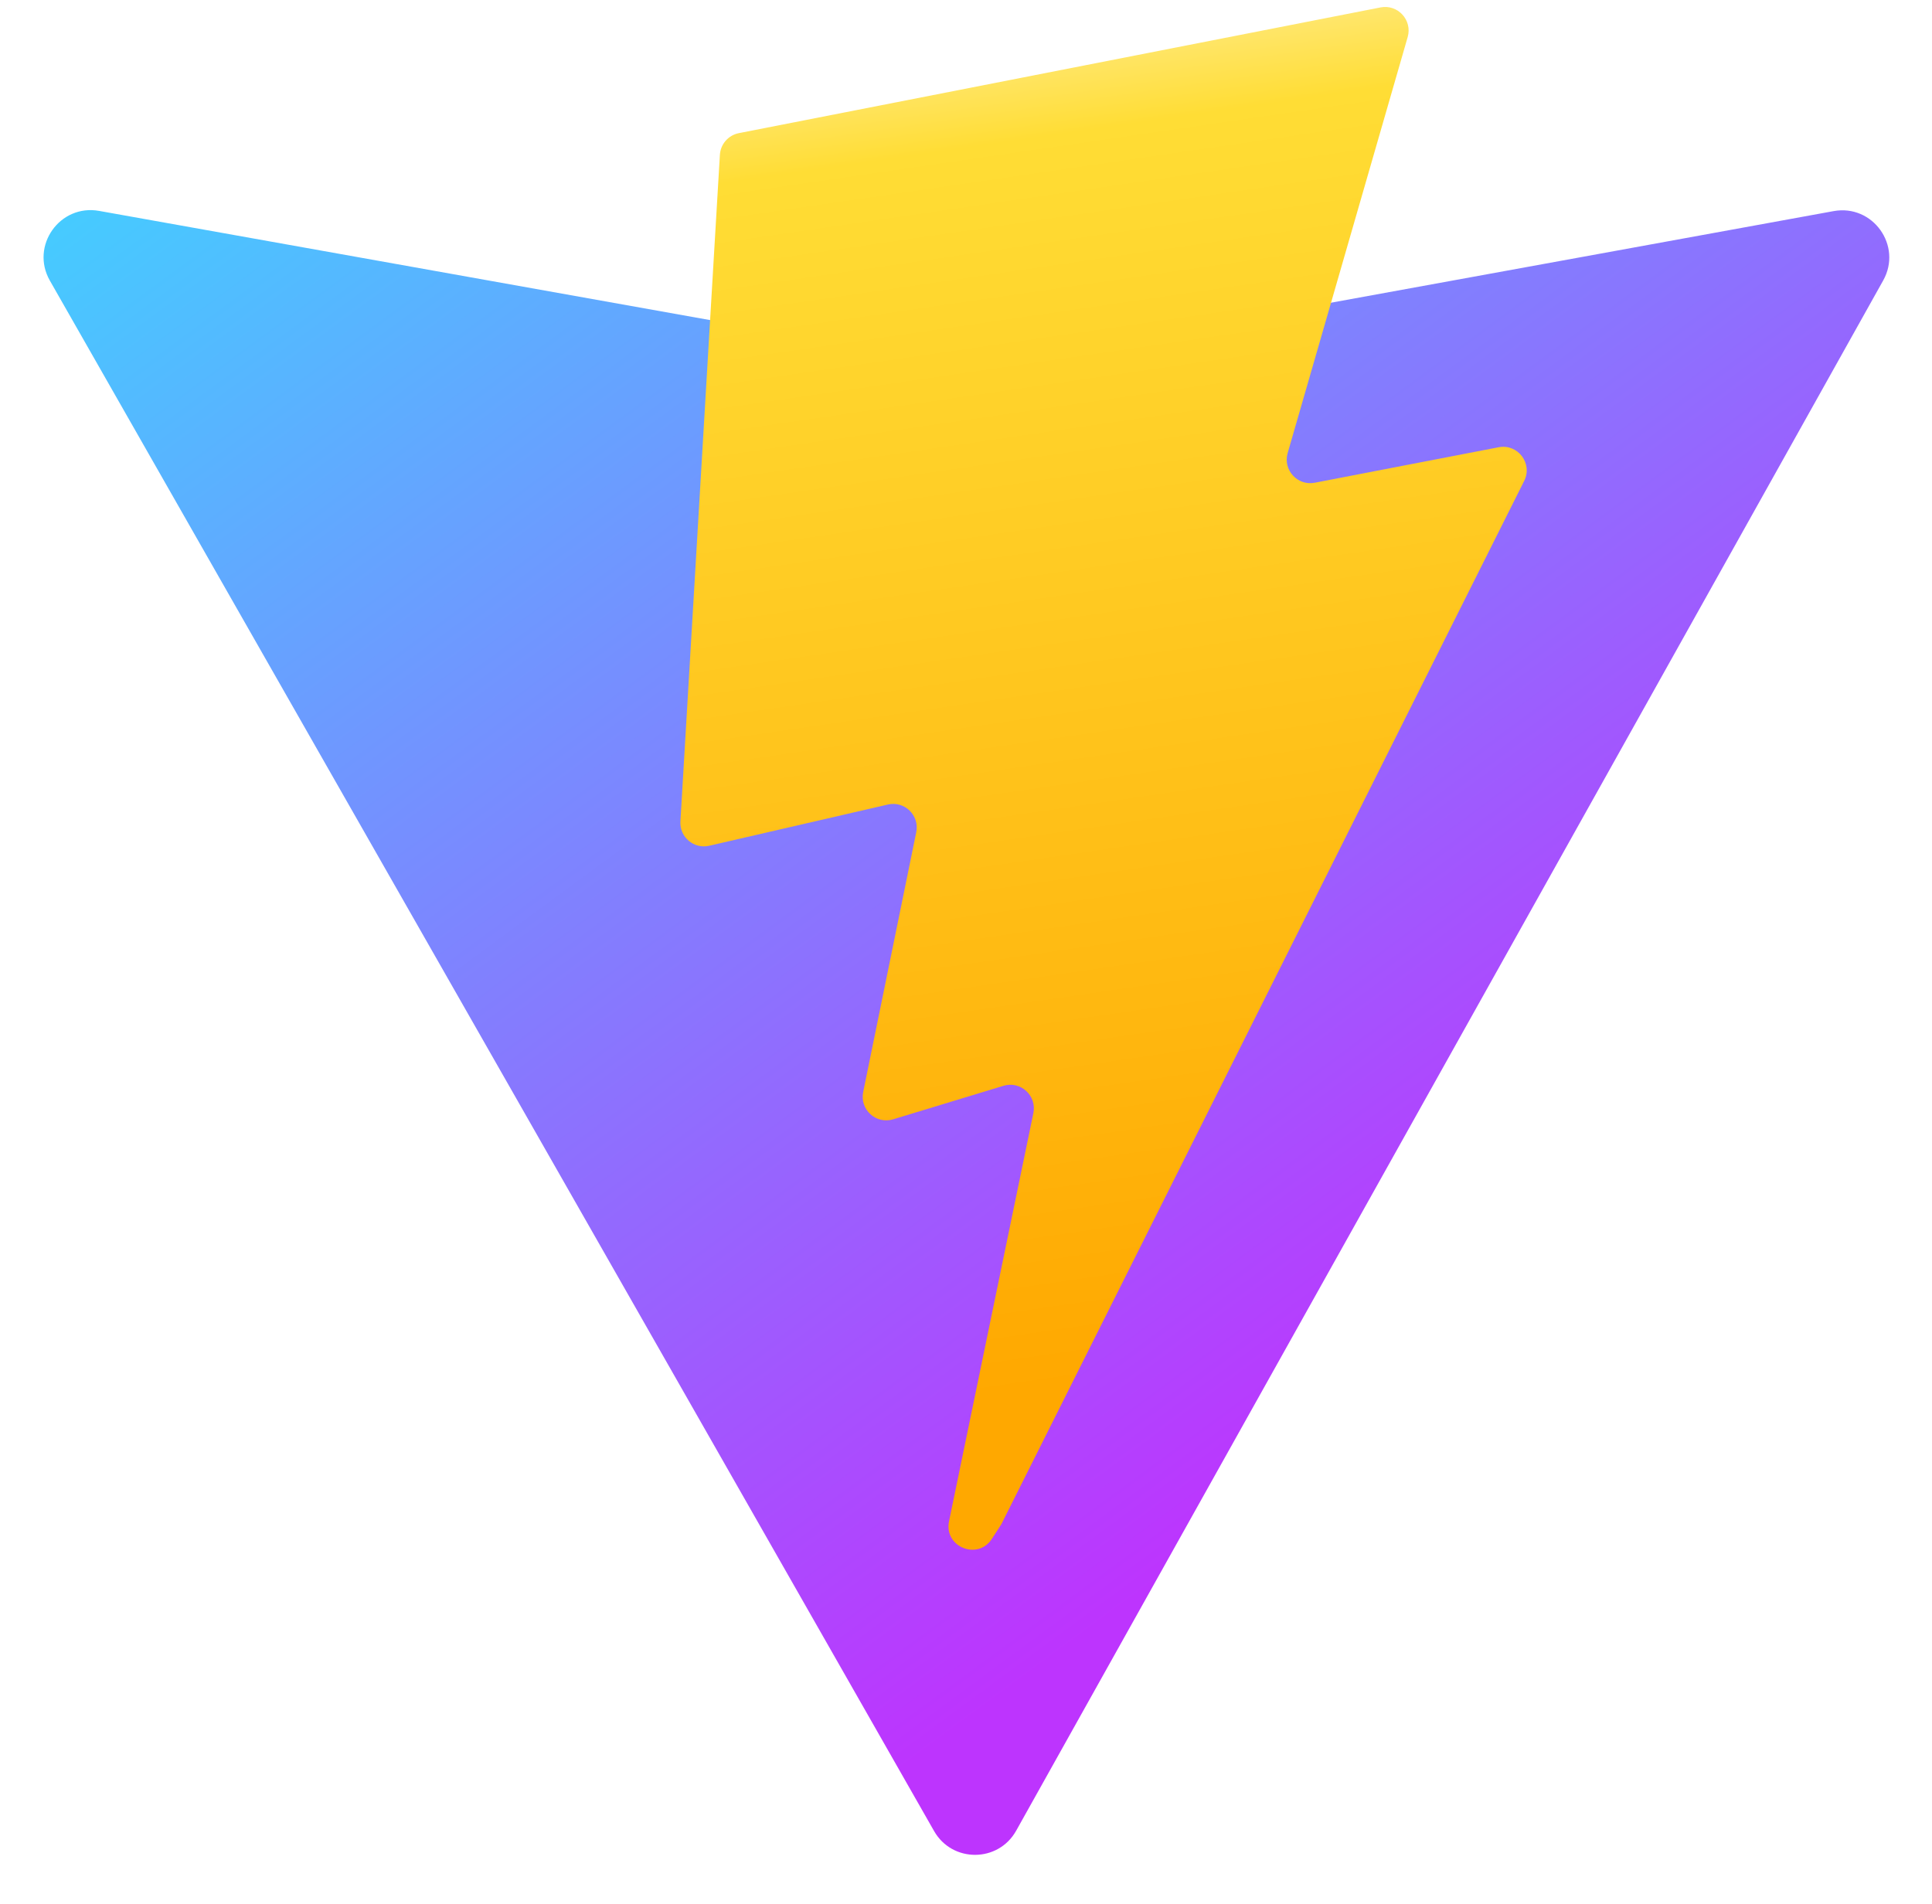
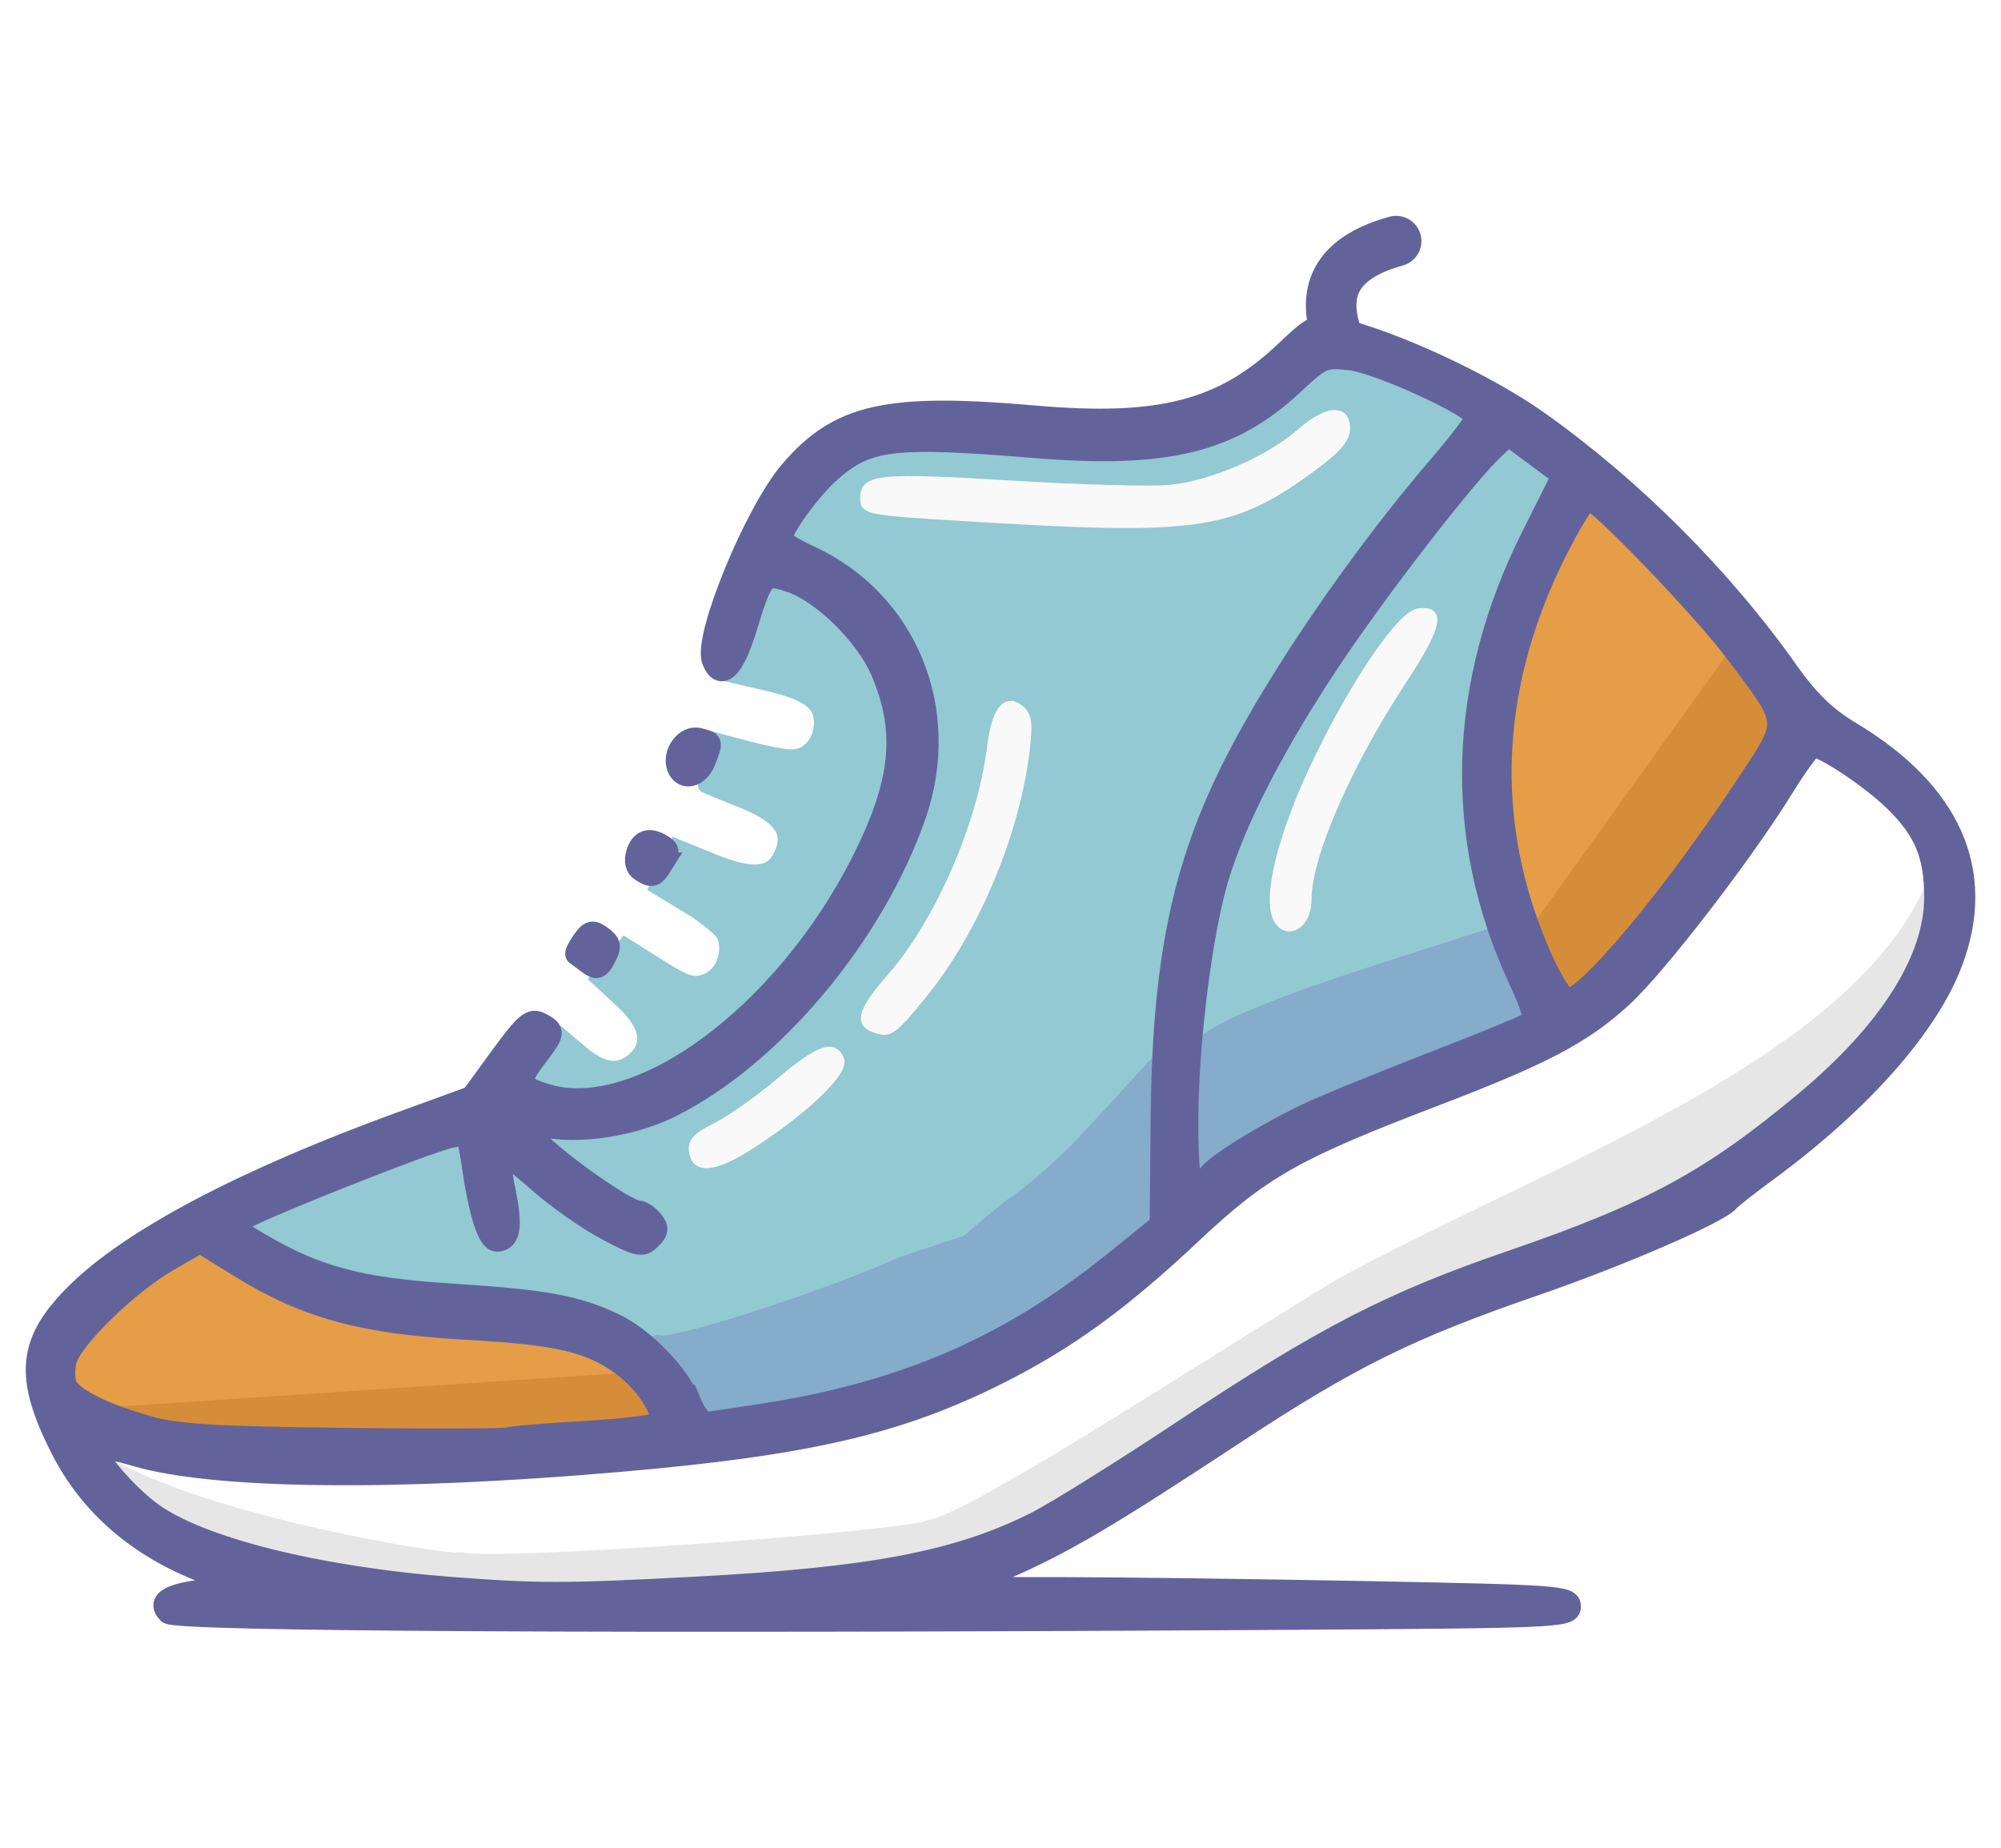
- <svg xmlns="http://www.w3.org/2000/svg" width="410" height="404" viewBox="0 0 410 404" fill="none">
-   <path d="M399.641 59.525L215.643 388.545C211.844 395.338 202.084 395.378 198.228 388.618L10.582 59.556C6.381 52.19 12.68 43.267 21.028 44.759L205.223 77.682C206.398 77.892 207.601 77.89 208.776 77.676L389.119 44.806C397.439 43.289 403.768 52.143 399.641 59.525Z" fill="url(#paint0_linear)" />
-   <path d="M292.965 1.574L156.801 28.255C154.563 28.694 152.906 30.59 152.771 32.866L144.395 174.33C144.198 177.662 147.258 180.248 150.51 179.498L188.42 170.749C191.967 169.931 195.172 173.055 194.443 176.622L183.18 231.775C182.422 235.487 185.907 238.661 189.532 237.56L212.947 230.446C216.577 229.344 220.065 232.527 219.297 236.242L201.398 322.875C200.278 328.294 207.486 331.249 210.492 326.603L212.5 323.5L323.454 102.072C325.312 98.365 322.108 94.137 318.036 94.923L279.014 102.454C275.347 103.161 272.227 99.746 273.262 96.158L298.731 7.867C299.767 4.273 296.636 0.855 292.965 1.574Z" fill="url(#paint1_linear)" />
-   <defs>
-     <linearGradient id="paint0_linear" x1="6" y1="33" x2="235" y2="344" gradientUnits="userSpaceOnUse">
-       <stop stop-color="#41D1FF" />
-       <stop offset="1" stop-color="#BD34FE" />
-     </linearGradient>
-     <linearGradient id="paint1_linear" x1="194.651" y1="8.818" x2="236.076" y2="292.989" gradientUnits="userSpaceOnUse">
-       <stop stop-color="#FFEA83" />
-       <stop offset="0.083" stop-color="#FFDD35" />
-       <stop offset="1" stop-color="#FFA800" />
-     </linearGradient>
+ <svg xmlns="http://www.w3.org/2000/svg" xmlns:xlink="http://www.w3.org/1999/xlink" version="1.1" id="Layer_1" x="0px" y="0px" width="285.417px" height="263.542px" viewBox="0 0 285.417 263.542" enable-background="new 0 0 285.417 263.542" xml:space="preserve">
+   <defs id="defs91">
+     <defs id="defs4620">
+       <rect height="300" width="300" y="-3.783" x="-3.479" id="SVGID_1_-3" />
+     </defs>
+     <clipPath id="SVGID_2_-3">
+       <use id="use4624" overflow="visible" xlink:href="#SVGID_1_-3" style="overflow:visible" x="0" y="0" width="100%" height="100%" />
+     </clipPath>
+     <defs id="defs4628">
+       <rect id="SVGID_3_-7" x="-3.479" y="-3.783" width="300" height="300" />
+     </defs>
+     <clipPath id="SVGID_4_-7">
+       <use height="100%" width="100%" y="0" x="0" style="overflow:visible" xlink:href="#SVGID_3_-7" overflow="visible" id="use4632" />
+     </clipPath>
+     <defs id="defs4636">
+       <rect height="300" width="300" y="-3.783" x="-3.479" id="SVGID_5_-7" />
+     </defs>
+     <clipPath id="SVGID_6_-5">
+       <use id="use4640" overflow="visible" xlink:href="#SVGID_5_-7" style="overflow:visible" x="0" y="0" width="100%" height="100%" />
+     </clipPath>
  </defs>
+   <path style="fill:#92c9d2;fill-opacity:1;stroke:#92c9d2;stroke-width:2.47;stroke-opacity:1" d="m 189.73,50.904 3.775,0.952 c 3.613,0.91 12.939,5.196 15.116,6.946 0.779,0.627 -0.129,2.215 -3.662,6.407 -7.167,8.502 -18.316,23.581 -22.896,30.965 -10.327,16.651 -14.29,27.465 -16.547,45.156 l -1.497,11.732 -7.6,8.265 c -5.35,5.817 -9.554,9.468 -14.189,12.325 -7.793,4.804 -23.201,11.282 -36.652,15.41 -5.31,1.63 -9.944,2.98 -10.297,3.002 -0.353,0.021 -2.68,-1.112 -5.17,-2.517 -6.59,-3.719 -8.801,-4.205 -22.735,-4.999 -13.906,-0.792 -20.147,-2.345 -28.538,-7.101 l -4.823,-2.735 9.442,-3.984 c 8.563,-3.614 20.517,-8.011 21.781,-8.011 0.277,0 0.962,2.884 1.523,6.409 1.086,6.826 2.033,8.703 4.395,8.703 2.747,0 3.52,-1.974 2.445,-6.244 -0.539,-2.142 -0.837,-4.038 -0.662,-4.212 0.175,-0.174 2.584,1.408 5.355,3.513 6.769,5.144 12.821,7.943 14.837,6.864 2.007,-1.074 1.971,-3.869 -0.06,-4.514 -2.035,-0.646 -10.56,-6.315 -14.249,-9.476 l -2.829,-2.425 5.025,0.362 c 6.883,0.498 13.018,-1.45 20.664,-6.564 15.392,-10.295 29.723,-31.744 31.301,-46.846 1.255,-12.003 -7.021,-25.764 -17.849,-29.679 -1.56,-0.564 -2.837,-1.334 -2.837,-1.712 0,-1.153 3.875,-6.837 5.999,-8.8 4.944,-4.569 11.861,-5.36 30.75,-3.515 16.647,1.626 28.541,-1.532 36.769,-9.76 l 3.918,-3.918 z" id="path4516" />
+   <path style="fill:#f9f9f9;fill-opacity:1;stroke:#f9f9f9;stroke-width:1.03;stroke-miterlimit:4;stroke-dasharray:none;stroke-opacity:1" d="m 190.591,59.007 c -1.185,-0.105 -3.001,0.782 -5.103,2.628 -4.463,3.918 -12.795,7.519 -18.618,8.047 -2.768,0.251 -12.772,-0.016 -22.232,-0.594 -19.127,-1.168 -21.429,-0.961 -21.429,1.942 0,1.918 0.123,1.941 16.581,2.93 31.431,1.889 36.194,1.137 47.855,-7.544 3.24,-2.412 4.409,-3.83 4.409,-5.353 0,-1.294 -0.541,-1.975 -1.463,-2.057 z" id="path4514" />
+   <path style="fill:#92c9d2;fill-opacity:1;stroke:#92c9d2;stroke-width:2.47;stroke-opacity:1" d="m 214.944,62.863 3.638,2.614 3.638,2.612 -1.7,2.387 c -2.741,3.85 -7.267,14.238 -9.317,21.387 -2.673,9.322 -2.711,28.36 -0.072,36.272 l 1.767,5.296 -1.817,0.688 c -0.999,0.379 -7.861,2.619 -15.249,4.976 -7.387,2.357 -15.697,5.396 -18.469,6.753 l -0.002,0 c -6.036,2.957 -6.298,3.004 -6.292,1.127 0.006,-2.861 2.575,-17.487 3.87,-22.039 3.722,-13.086 17.082,-34.548 34.61,-55.594 l 5.397,-6.48 z" id="path4512" />
+   <path style="fill:#92c9d2;fill-opacity:1;stroke:#92c9d2;stroke-width:2.47;stroke-opacity:1" d="m 110.763,83.109 c 1.842,-0.029 6.984,3.056 9.627,5.864 6.804,7.227 8.586,16.507 5.097,26.538 -4.94,14.205 -19.455,31.412 -31.565,37.417 -4.94,2.45 -7.169,3.073 -10.965,3.073 -2.62,0 -5.413,-0.474 -6.206,-1.054 -1.332,-0.974 -1.257,-1.277 0.978,-3.954 l 2.421,-2.9 2.705,2.276 c 3.093,2.603 5.548,2.883 7.755,0.885 2.514,-2.275 1.903,-5.246 -1.779,-8.645 l -3.316,-3.061 1.845,-2.242 1.847,-2.24 4.681,2.946 c 3.995,2.514 5.009,2.821 6.904,2.101 2.348,-0.893 3.608,-3.878 2.763,-6.542 -0.273,-0.859 -2.552,-2.81 -5.065,-4.332 l -4.57,-2.769 1.318,-2.763 1.318,-2.763 5.059,2.055 c 5.785,2.351 8.597,2.062 10.003,-1.024 1.545,-3.39 -0.152,-5.739 -5.753,-7.965 -2.697,-1.072 -4.987,-1.999 -5.087,-2.061 -0.1,-0.061 0.232,-1.46 0.739,-3.111 l 0.922,-3.002 4.298,1.145 c 2.364,0.63 5.121,1.15 6.127,1.155 2.541,0.014 4.467,-2.173 4.467,-5.069 0,-2.941 -2.034,-4.405 -8.045,-5.791 l -4.268,-0.984 2.266,-6.419 c 1.246,-3.53 2.666,-6.552 3.155,-6.715 0.092,-0.031 0.201,-0.046 0.324,-0.048 z" id="path4510" />
+   <path style="fill:#f9f9f9;fill-opacity:1;stroke:#f9f9f9;stroke-width:1.03;stroke-miterlimit:4;stroke-dasharray:none;stroke-opacity:1" d="m 202.915,87.25 c -0.185,0.007 -0.386,0.025 -0.604,0.056 -2.466,0.351 -8.724,9.406 -14.114,20.419 -4.449,9.09 -6.933,17.333 -6.518,21.626 0.446,4.607 4.88,3.633 4.88,-1.073 0,-6.114 5.641,-19.113 13.464,-31.028 4.851,-7.388 5.672,-10.099 2.892,-10.001 z" id="path4508" />
+   <path style="fill:#f9f9f9;fill-opacity:1;stroke:#f9f9f9;stroke-width:1.03;stroke-miterlimit:4;stroke-dasharray:none;stroke-opacity:1" d="m 144.096,100.488 c -1.345,0.05 -2.303,2.15 -2.811,6.22 -1.373,10.991 -7.429,24.858 -14.269,32.674 -4.002,4.573 -4.646,6.493 -2.463,7.331 2.308,0.886 2.701,0.624 7.081,-4.737 7.484,-9.159 13.329,-23.073 14.74,-35.082 0.437,-3.717 0.276,-4.871 -0.807,-5.769 -0.532,-0.442 -1.023,-0.653 -1.471,-0.636 z" id="path4506" />
+   <path style="fill:#f9f9f9;fill-opacity:1;stroke:#f9f9f9;stroke-width:0.927;stroke-miterlimit:4;stroke-dasharray:none;stroke-opacity:1" d="m 118.232,149.777 c -1.374,0.046 -3.554,1.466 -7.075,4.447 -2.96,2.506 -7.025,5.376 -9.033,6.379 -2.837,1.417 -3.595,2.227 -3.395,3.63 0.411,2.882 3.25,2.566 8.681,-0.962 7.655,-4.973 13.23,-10.367 12.541,-12.134 -0.359,-0.921 -0.894,-1.388 -1.719,-1.36 z" id="path3650" />
+   <path style="fill:#85acca;fill-opacity:1;stroke:#85acca;stroke-width:2.47;stroke-opacity:1" d="m 212.99,133.555 2.546,5.441 c 1.4,2.992 2.546,5.737 2.546,6.101 0,0.365 -1.04,1.05 -2.31,1.521 -23.129,8.592 -37.044,14.867 -41.578,18.749 -1.489,1.275 -2.992,2.333 -3.338,2.352 -0.733,0.04 -0.839,-14.635 -0.125,-17.296 0.671,-2.5 9.027,-6.193 27.277,-12.056 z m -49.062,19.608 0.576,10.386 0.578,10.386 -3.841,3.417 c -13.166,11.715 -31.201,20.383 -48.106,23.119 -3.463,0.561 -6.864,1.13 -7.556,1.266 -4.355,0.853 -5.683,0.414 -6.783,-2.242 -0.611,-1.476 -2.213,-3.936 -3.558,-5.467 -1.345,-1.532 -1.903,-2.578 -1.242,-2.324 1.715,0.658 19.43,-4.862 31.444,-9.798 1.214,-0.499 2.295,-0.975 3.409,-1.457 l 9.233,-3.064 5.745,-4.845 c 4.455,-3.038 8.276,-6.509 12.547,-11.156 z" id="path3648" />
+   <path style="fill:#d68d3a;fill-opacity:1;stroke:#d68d3a;stroke-width:2.47;stroke-opacity:1" d="m 12.183,199.718 c 28.444,-0.327 59.405,-0.215 75.377,-5.025 0.864,0.639 1.737,1.234 2.564,2.061 6.31,6.31 6.129,6.402 -15.609,7.916 -5.772,0.402 -18.429,0.6 -28.126,0.441 -18.372,-0.302 -26.425,0.67 -33.766,-2.578 -0.814,-0.36 0.065,-2.539 -0.439,-2.815 z" id="path4500" />
+   <path style="fill:#e59d48;fill-opacity:1;stroke:#e59d48;stroke-width:2.47;stroke-opacity:1" d="m 28.398,177.83 c 0.376,0 3.066,1.488 5.979,3.306 8.838,5.517 16.822,7.712 30.903,8.498 12.674,0.707 17.994,1.887 22.28,5.059 l -75.377,5.025 c -1.692,-0.927 -2.316,-1.703 -2.316,-4.019 -1.03e-5,-4.311 3.561,-8.543 11.605,-13.794 3.433,-2.241 6.55,-4.075 6.926,-4.075 z" id="path4495" />
+   <path style="fill:#d68d3a;fill-opacity:1;stroke:#d68d3a;stroke-width:2.47;stroke-opacity:1" d="m 218.142,130.482 c 12.103,-12.098 21.132,-25.336 27.812,-38.749 1.479,1.786 3.025,3.634 3.86,4.852 5.148,7.514 5.391,6.027 -3.002,18.278 -7.106,10.372 -16.225,21.834 -20.024,25.17 -2.941,2.582 -3.041,2.606 -4.176,0.986 -1.187,-1.694 -2.907,-6.023 -4.469,-10.536 z" id="path4493" />
+   <path style="fill:#e59d48;fill-opacity:1;stroke:#e59d48;stroke-width:2.47;stroke-opacity:1" d="m 226.791,72.041 c 1.378,-0.003 12.53,11.686 19.163,19.692 L 218.142,130.482 c -1.09,-3.15 -2.186,-6.464 -2.624,-8.719 -1.654,-8.514 -0.66,-23.528 2.097,-31.668 2.681,-7.917 7.831,-18.052 9.176,-18.054 z" id="path3646" />
+   <path style="fill:#e6e6e6;fill-rule:evenodd;stroke:none;stroke-width:1px;stroke-linecap:butt;stroke-linejoin:miter;stroke-opacity:1" d="m 276.334,121.47 c -7.384,28.036 -53.661,43.646 -85.403,60.893 -18.629,11.218 -52.81,33.741 -58.595,34.467 -3.419,1.69 -63.491,5.903 -66.254,4.596 -2.12,0.637 -39.62,-5.746 -52.148,-14.569 l 10.404,14.952 34.85,6.511 57.446,0 31.787,-9.574 27.191,-15.702 27.574,-14.936 32.553,-13.404 23.361,-16.085 18,-22.978 z" id="path4518" />
+   <path id="path3638" d="m 183.029,230.949 c 39.002,-0.231 40.929,-0.314 40.929,-1.777 0,-1.447 -1.672,-1.567 -29.102,-2.091 -16.006,-0.306 -35.558,-0.56 -43.448,-0.566 l -14.345,-0.01 6.558,-2.863 c 8.035,-3.508 14.56,-7.356 32.245,-19.016 16.595,-10.941 24.97,-15.089 43.055,-21.326 12.302,-4.242 26.461,-10.393 27.685,-12.026 0.243,-0.324 2.708,-2.257 5.478,-4.297 13.373,-9.843 22.931,-20.662 26.365,-29.84 4.787,-12.796 -0.238,-24.132 -14.482,-32.669 -3.555,-2.131 -6.021,-4.517 -8.944,-8.657 -9.47,-13.409 -22.204,-26.154 -35.682,-35.713 -7.443,-5.279 -20.732,-11.448 -28.452,-13.209 -3.149,-0.718 -3.42,-0.599 -7.612,3.366 -8.851,8.371 -17.887,10.686 -35.658,9.135 -21.064,-1.838 -27.926,-0.3 -34.887,7.822 -5.017,5.854 -12.348,23.69 -11.088,26.975 1.138,2.966 2.953,1.3 4.684,-4.301 2.491,-8.058 2.602,-8.176 6.451,-6.906 4.479,1.478 10.737,7.615 12.905,12.655 3.713,8.632 3,15.925 -2.657,27.16 -11.174,22.191 -32.247,37.605 -45.452,33.247 -3.623,-1.196 -3.729,-1.792 -0.96,-5.422 2.518,-3.301 2.546,-3.555 0.509,-4.644 -1.371,-0.733 -2.159,-0.07 -5.723,4.815 l -4.134,5.666 -10.019,3.649 c -22.179,8.078 -38.237,16.506 -46.129,24.212 -7.12,6.952 -7.648,11.919 -2.372,22.331 4.125,8.14 11.124,14.152 20.644,17.731 l 5.031,1.891 -4.84,0.5 c -5.388,0.556 -7.233,1.658 -5.567,3.325 1.085,1.085 63.466,1.421 159.015,0.856 z M 64.439,226.496 c -19.108,-1.457 -36.013,-5.687 -42.862,-10.723 -3.899,-2.867 -8.826,-8.819 -7.631,-9.218 0.462,-0.154 2.829,0.311 5.261,1.033 11.203,3.327 36.837,3.635 69.16,0.832 26.821,-2.326 39.836,-5.345 54.152,-12.564 9.667,-4.874 17.26,-10.402 27.453,-19.987 9.812,-9.227 14.587,-11.938 34.273,-19.463 15.78,-6.031 21.329,-8.941 27.082,-14.198 4.885,-4.464 17.26,-20.534 23.082,-29.972 1.953,-3.166 3.861,-5.759 4.241,-5.763 1.483,-0.015 8.204,4.464 11.507,7.669 4.379,4.249 5.856,7.766 5.845,13.916 -0.015,8.853 -6.464,19.06 -18.314,28.984 -13.537,11.337 -22.152,16.01 -42.236,22.911 -17.06,5.861 -26.543,10.762 -46.659,24.113 -8.679,5.76 -18.123,11.655 -20.988,13.1 -11.099,5.598 -23.382,7.948 -48.524,9.281 -18.681,0.991 -22.417,0.996 -34.842,0.048 z m -43.238,-22.967 c -6.201,-1.757 -10.538,-3.86 -11.61,-5.629 -0.446,-0.737 -0.54,-2.437 -0.208,-3.778 0.768,-3.105 8.788,-10.948 14.643,-14.32 l 4.504,-2.594 5.761,3.552 c 9.408,5.8 17.391,7.984 32.186,8.806 13.174,0.732 17.71,1.789 22.331,5.205 3.634,2.686 6.458,7.355 4.997,8.258 -0.605,0.374 -5.477,0.929 -10.826,1.234 -5.349,0.304 -10.103,0.704 -10.565,0.888 -0.462,0.184 -11.04,0.215 -23.508,0.07 -18.2,-0.212 -23.661,-0.546 -27.706,-1.691 z m 77.333,-3.357 c -1.747,-4.181 -6.752,-9.339 -11,-11.335 -5.426,-2.55 -9.843,-3.349 -23.266,-4.205 -12.884,-0.822 -19.07,-2.462 -27.147,-7.195 -3.616,-2.119 -3.88,-2.47 -2.577,-3.423 1.866,-1.364 26.62,-11.187 29.791,-11.821 2.329,-0.466 2.425,-0.35 2.996,3.59 1.051,7.256 2.296,11.208 3.53,11.208 1.869,0 2.191,-2.04 1.13,-7.152 -0.541,-2.604 -0.778,-4.94 -0.528,-5.19 0.25,-0.25 2.591,1.449 5.201,3.776 2.611,2.327 7.011,5.438 9.779,6.913 4.563,2.432 5.155,2.56 6.344,1.37 1.081,-1.081 1.121,-1.541 0.232,-2.613 -0.594,-0.716 -1.48,-1.302 -1.968,-1.302 -1.597,0 -11.016,-6.57 -14.428,-10.065 l -3.336,-3.416 2.744,0.956 c 4.822,1.681 13.463,0.641 19.528,-2.351 14.442,-7.124 29.02,-24.47 34.988,-41.629 5.192,-14.931 -1.197,-30.559 -15.104,-36.945 -2.193,-1.007 -3.988,-2.124 -3.988,-2.483 0,-1.413 4.161,-7.128 7.014,-9.633 5.3,-4.653 8.941,-5.082 29.124,-3.432 18.782,1.536 28.005,-0.719 36.873,-9.013 4.026,-3.766 4.397,-3.927 8.092,-3.51 4.108,0.463 17.967,6.838 17.967,8.265 0,0.464 -2.333,3.555 -5.185,6.869 -11.079,12.872 -23.029,30.28 -29.26,42.623 -7.445,14.749 -10.198,28.147 -10.41,50.672 l -0.141,15.034 -6.677,5.386 c -14.844,11.972 -29.896,18.502 -49.806,21.604 -3.985,0.621 -7.713,1.166 -8.284,1.21 -0.571,0.045 -1.573,-1.199 -2.227,-2.764 z m 70.851,-40.349 c 0,-10.846 1.968,-26.657 4.29,-34.465 2.503,-8.417 8.173,-19.404 16.248,-31.484 6.906,-10.332 19.348,-26.373 23.234,-29.956 l 1.985,-1.83 3.865,2.869 3.865,2.869 -4.378,8.734 c -10.507,20.961 -11.179,42.81 -1.934,62.869 2.23,4.838 2.47,5.915 1.464,6.561 -0.662,0.425 -6.115,2.676 -12.118,5.001 -6.003,2.326 -13.716,5.427 -17.14,6.892 -6.305,2.697 -15.345,8.096 -16.391,9.788 -0.314,0.508 -1.115,0.923 -1.78,0.923 -0.976,0 -1.21,-1.694 -1.21,-8.772 z m 50.537,-23.026 c -8.664,-19.377 -7.705,-39.658 2.822,-59.691 1.705,-3.245 3.421,-5.9 3.814,-5.9 1.36,0 16.323,15.562 21.096,21.941 7.767,10.38 7.713,9.402 1.082,19.402 -10.426,15.724 -22.409,30.021 -25.163,30.021 -0.588,0 -2.231,-2.598 -3.651,-5.772 z M 86.316,136.602 c 0.842,-1.573 0.761,-2.055 -0.502,-2.978 -1.292,-0.945 -1.678,-0.857 -2.711,0.618 -0.662,0.946 -1.071,1.802 -0.909,1.902 0.163,0.101 0.93,0.667 1.706,1.259 1.2,0.915 1.561,0.795 2.415,-0.801 z m 8.223,-13.456 c 0.933,-1.494 0.932,-1.91 -0.007,-2.506 -1.867,-1.183 -3.081,-0.838 -3.679,1.044 -0.355,1.119 -0.142,2.053 0.573,2.506 1.629,1.032 1.867,0.952 3.114,-1.044 z m 6.022,-14.635 c 1.053,-2.769 1.096,-2.616 -0.871,-3.13 -1.893,-0.495 -3.791,2.076 -3.019,4.09 0.74,1.929 3.004,1.37 3.89,-0.96 z" style="fill:#63639b;fill-opacity:1;stroke:#63639b;stroke-width:3.091;stroke-miterlimit:4;stroke-dasharray:none;stroke-opacity:1" />
+   <path style="fill:none;fill-rule:evenodd;stroke:#63639b;stroke-width:7.212;stroke-linecap:round;stroke-linejoin:miter;stroke-miterlimit:4;stroke-dasharray:none;stroke-opacity:1" d="m 190.996,48.716 c -3.122,-7.914 0.487,-12.205 8.141,-14.32" id="path4582" />
</svg>
